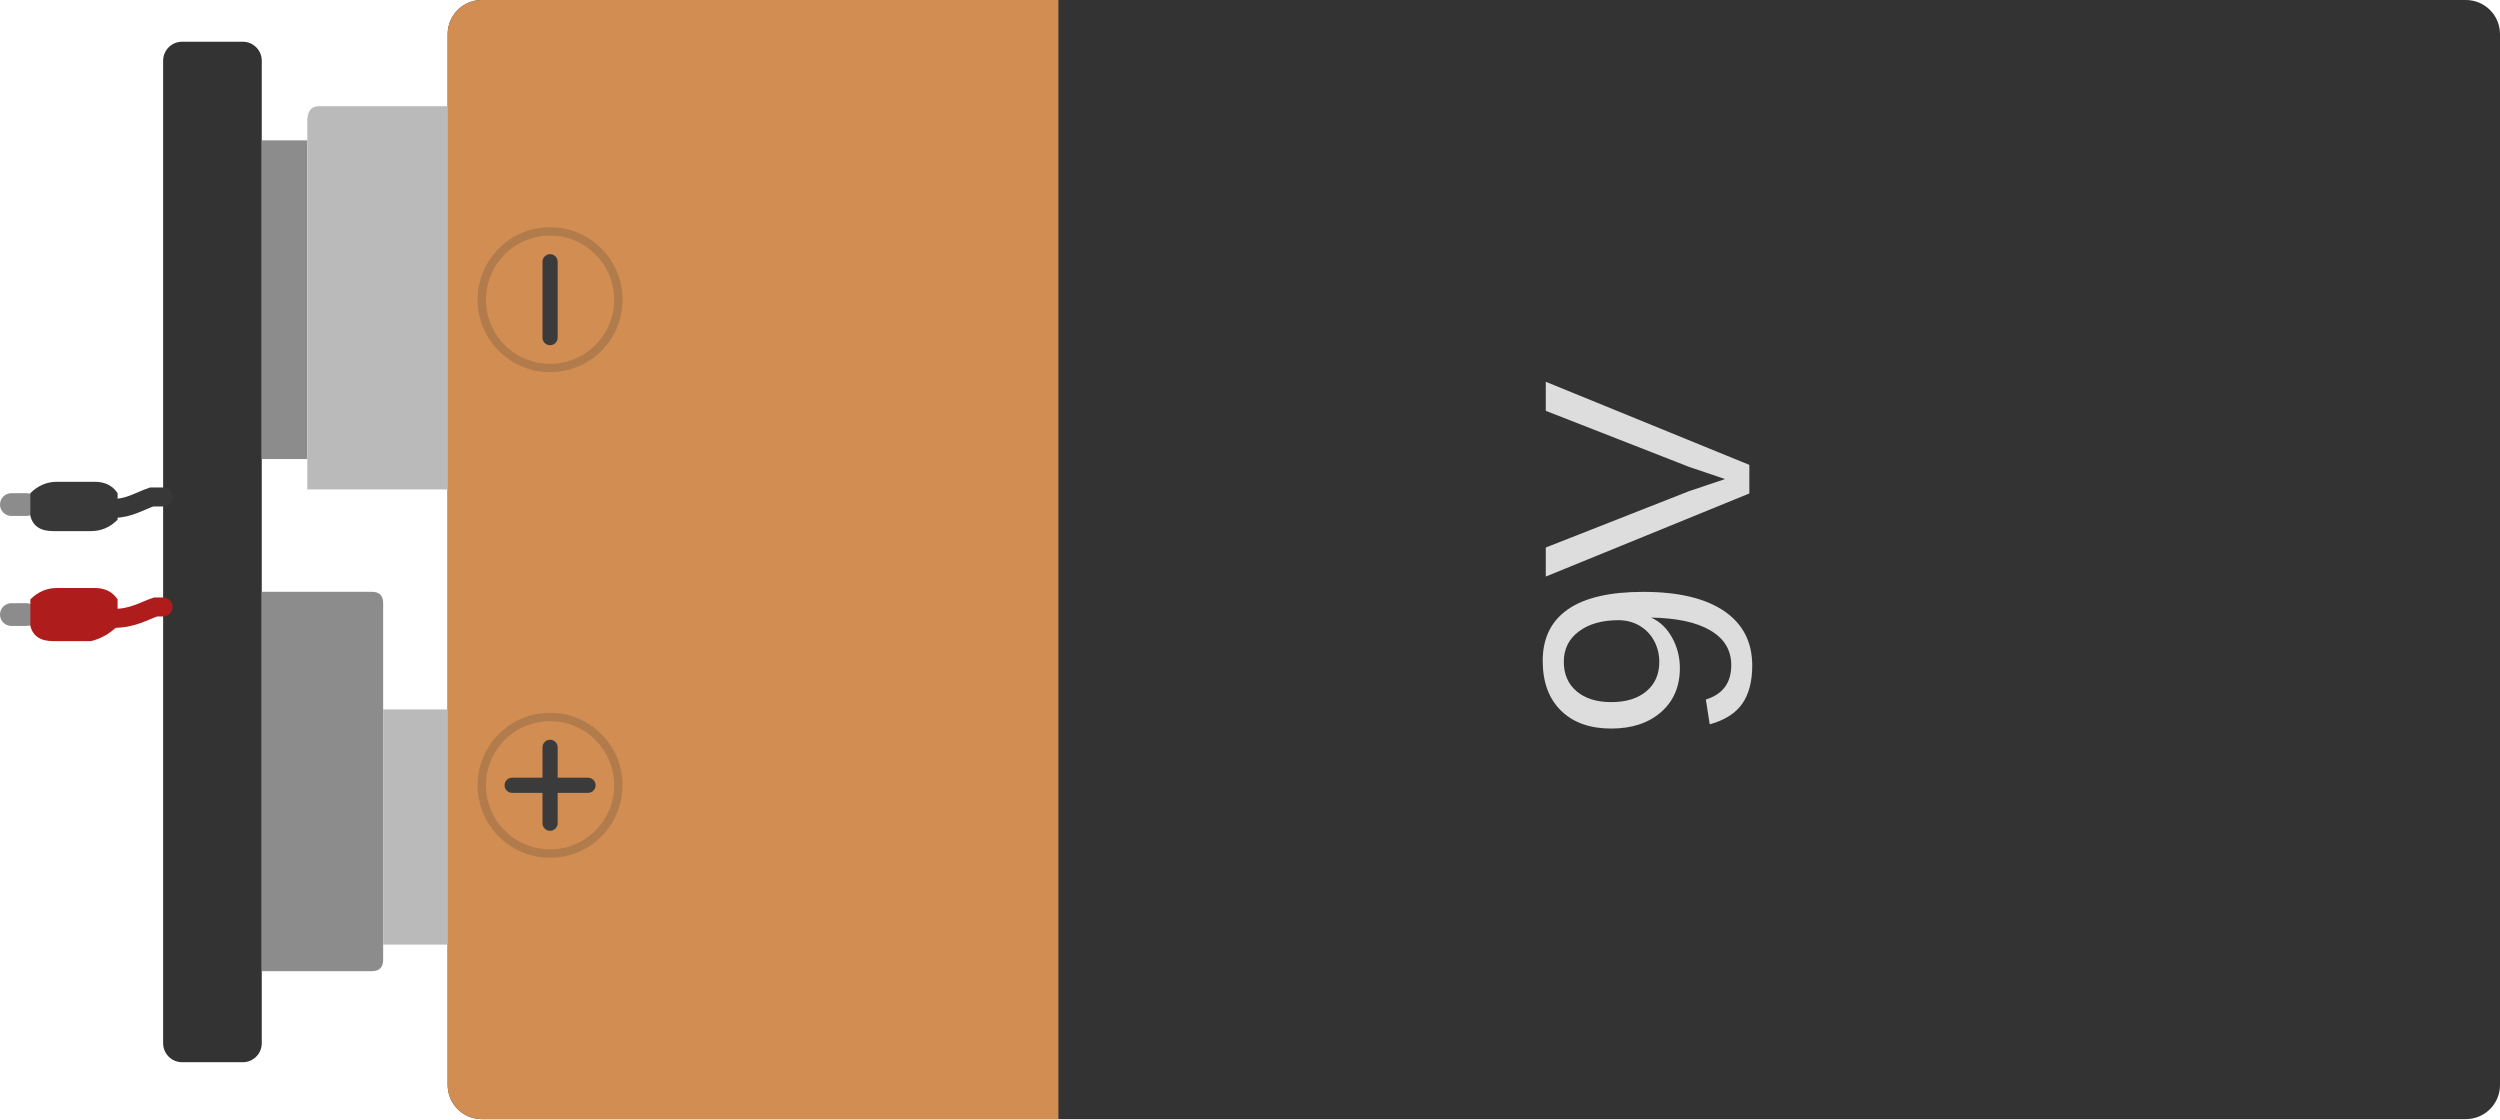
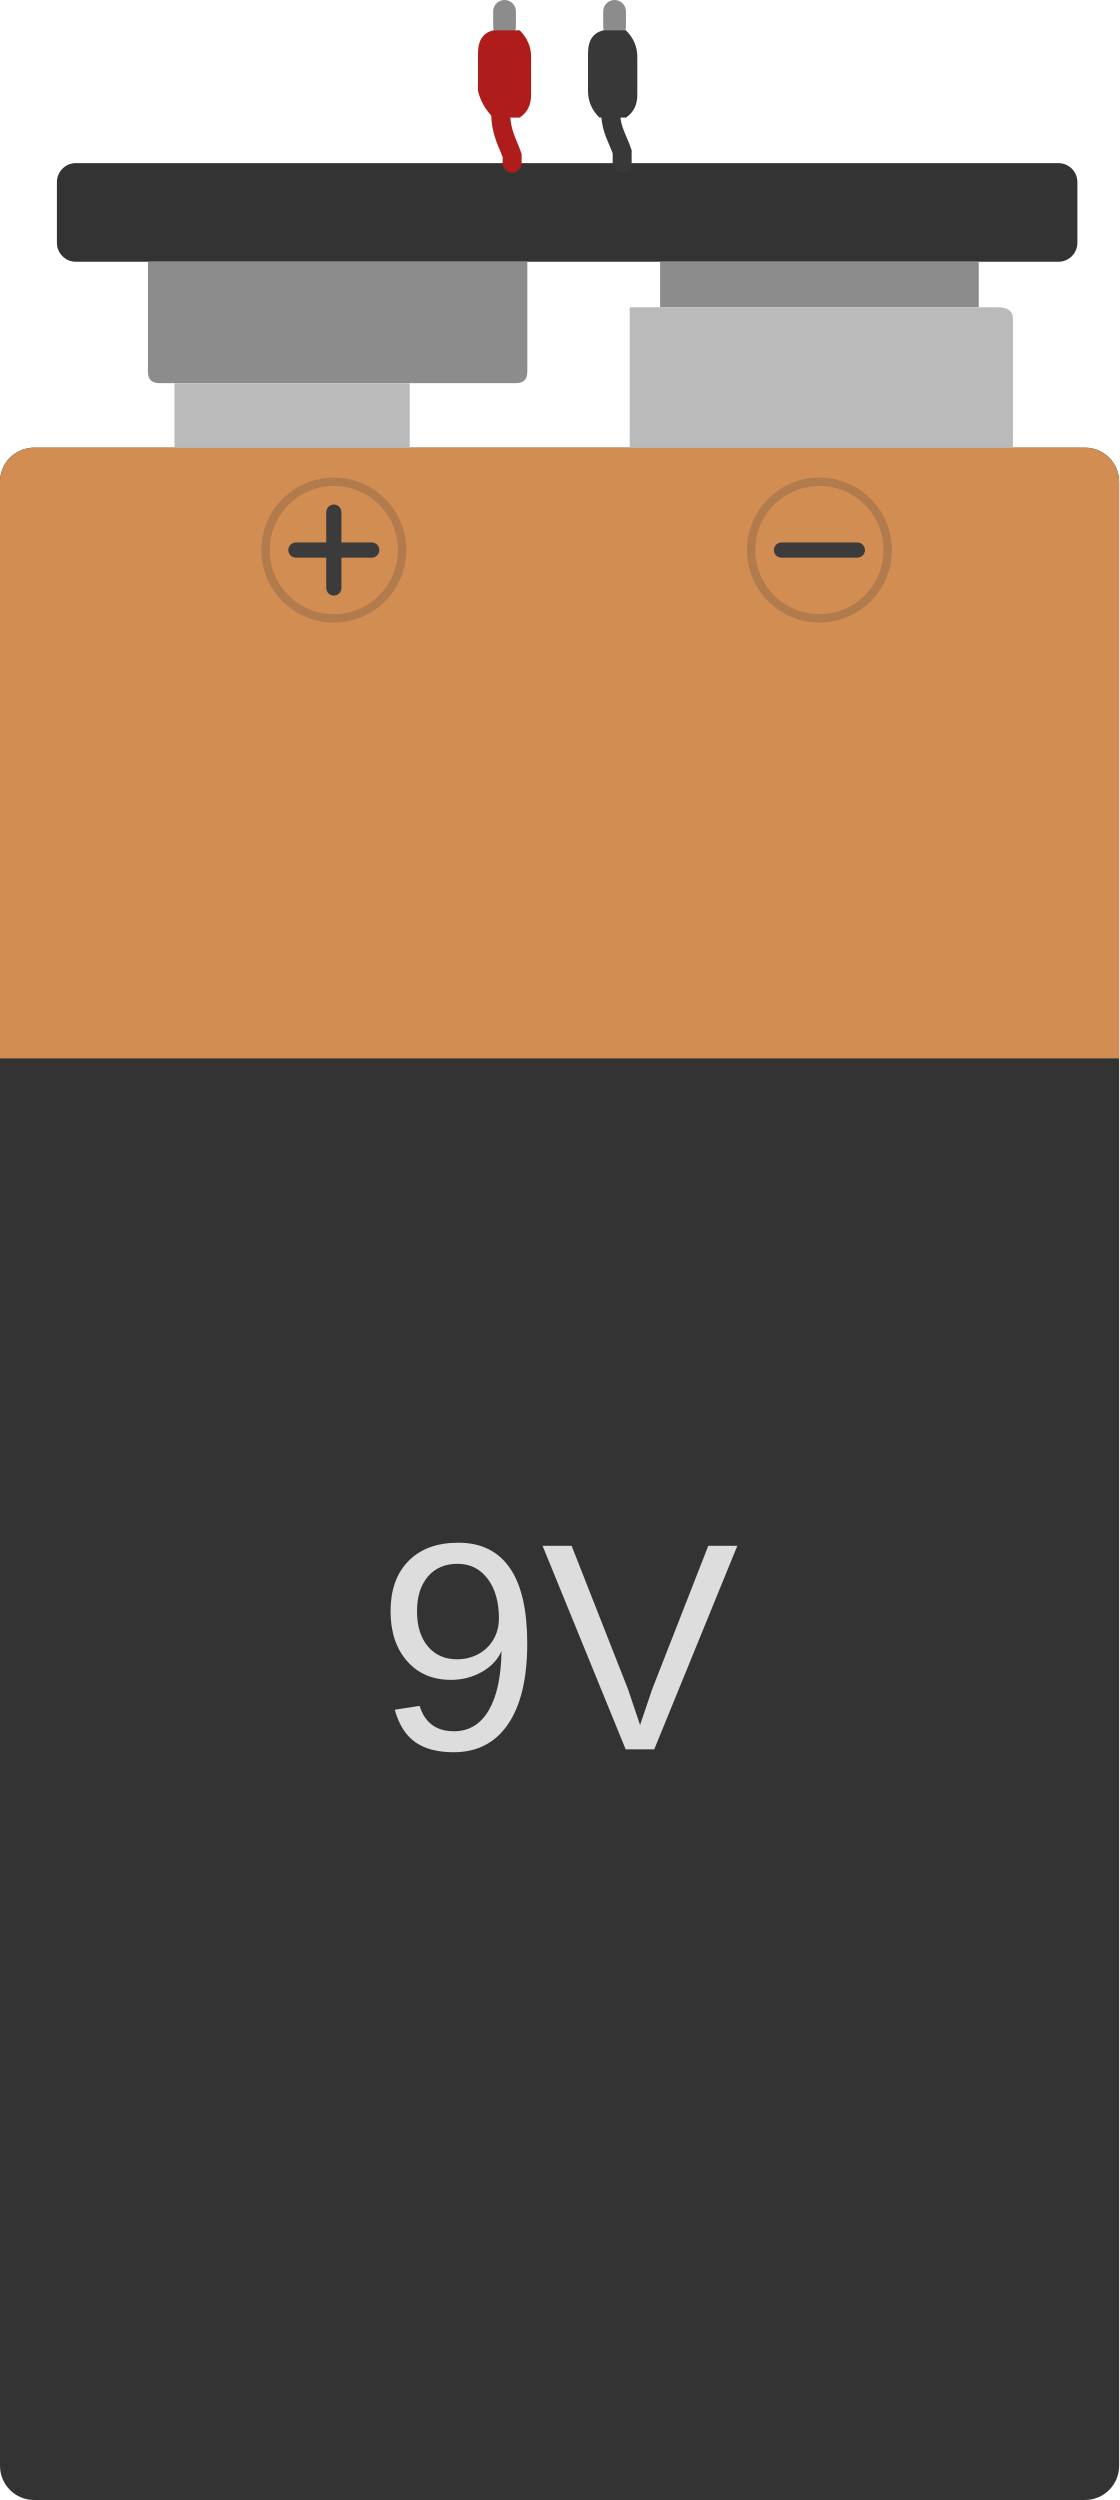
- <svg xmlns="http://www.w3.org/2000/svg" width="659" height="295" viewBox="42 53 659 295" version="1.1" role="img" aria-labelledby="title desc">
+ <svg xmlns="http://www.w3.org/2000/svg" width="295" height="659" viewBox="0 0 295 659" version="1.1" role="img" aria-labelledby="title desc">
  <defs>
    <clipPath id="bodyClip">
      <rect x="160" y="53" width="541" height="295" rx="9" ry="9" />
    </clipPath>
  </defs>
-   <g id="battery-9v">
+   <g id="battery-9v" transform="translate(348 -42) rotate(90)">
    <g id="body" clip-path="url(#bodyClip)">
      <rect x="160" y="53" width="541" height="295" fill="#333333" />
      <rect x="160" y="53" width="161" height="295" fill="#d18d52" />
    </g>
    <rect id="contact-plate" x="85" y="64" width="26" height="269" rx="5" ry="5" fill="#333333" />
    <path id="upper-spacer" d="M111 90 H123 V174 H111 Z" fill="#8c8c8c" />
    <path id="upper-contact" d="M126 81 H160 V182 H123 V85 Q123 81 126 81 Z" fill="#bababa" />
    <path id="lower-contact" d="M111 209 H140 Q143 209 143 212 V306 Q143 309 140 309 H111 Z" fill="#8c8c8c" />
    <path id="lower-spacer" d="M143 240 H160 V302 H143 Z" fill="#bababa" />
    <g id="polarity-minus">
      <circle cx="187" cy="132" r="18" fill="none" stroke="#b17b4c" stroke-width="2.2" />
      <rect x="185" y="120" width="4" height="24" rx="2" fill="#3b3b3b" />
    </g>
    <g id="polarity-plus">
      <circle cx="187" cy="260" r="18" fill="none" stroke="#b17b4c" stroke-width="2.2" />
      <rect x="175" y="258" width="24" height="4" rx="2" fill="#3b3b3b" />
      <rect x="185" y="248" width="4" height="24" rx="2" fill="#3b3b3b" />
    </g>
    <g id="terminal-black">
      <rect x="42" y="183" width="10" height="6" rx="3" fill="#8c8c8c" />
      <path d="M50 183 Q53 180 57 180 H67 Q71 180 73 183 V190 Q70 193 66 193 H56 Q51 193 50 189 Z" fill="#383838" />
      <path d="M72 187 C76 187 79 185 82 184 C83 184 84 184 85 184" fill="none" stroke="#383838" stroke-width="5" stroke-linecap="round" />
    </g>
    <g id="terminal-red">
      <rect x="42" y="212" width="10" height="6" rx="3" fill="#8c8c8c" />
      <path d="M50 211 Q53 208 57 208 H67 Q71 208 73 211 V218 Q70 221 66 222 H56 Q51 222 50 218 Z" fill="#af1c1c" />
      <path d="M72 216 C77 216 80 214 83 213 C84 213 85 213 85 213" fill="none" stroke="#af1c1c" stroke-width="5" stroke-linecap="round" />
    </g>
    <g id="label-9v" transform="translate(481 201) rotate(-90)">
      <text x="0" y="0" text-anchor="middle" dominant-baseline="middle" font-family="Arial, Helvetica, sans-serif" font-size="78" font-weight="400" fill="#dddddd">9V</text>
    </g>
  </g>
</svg>
